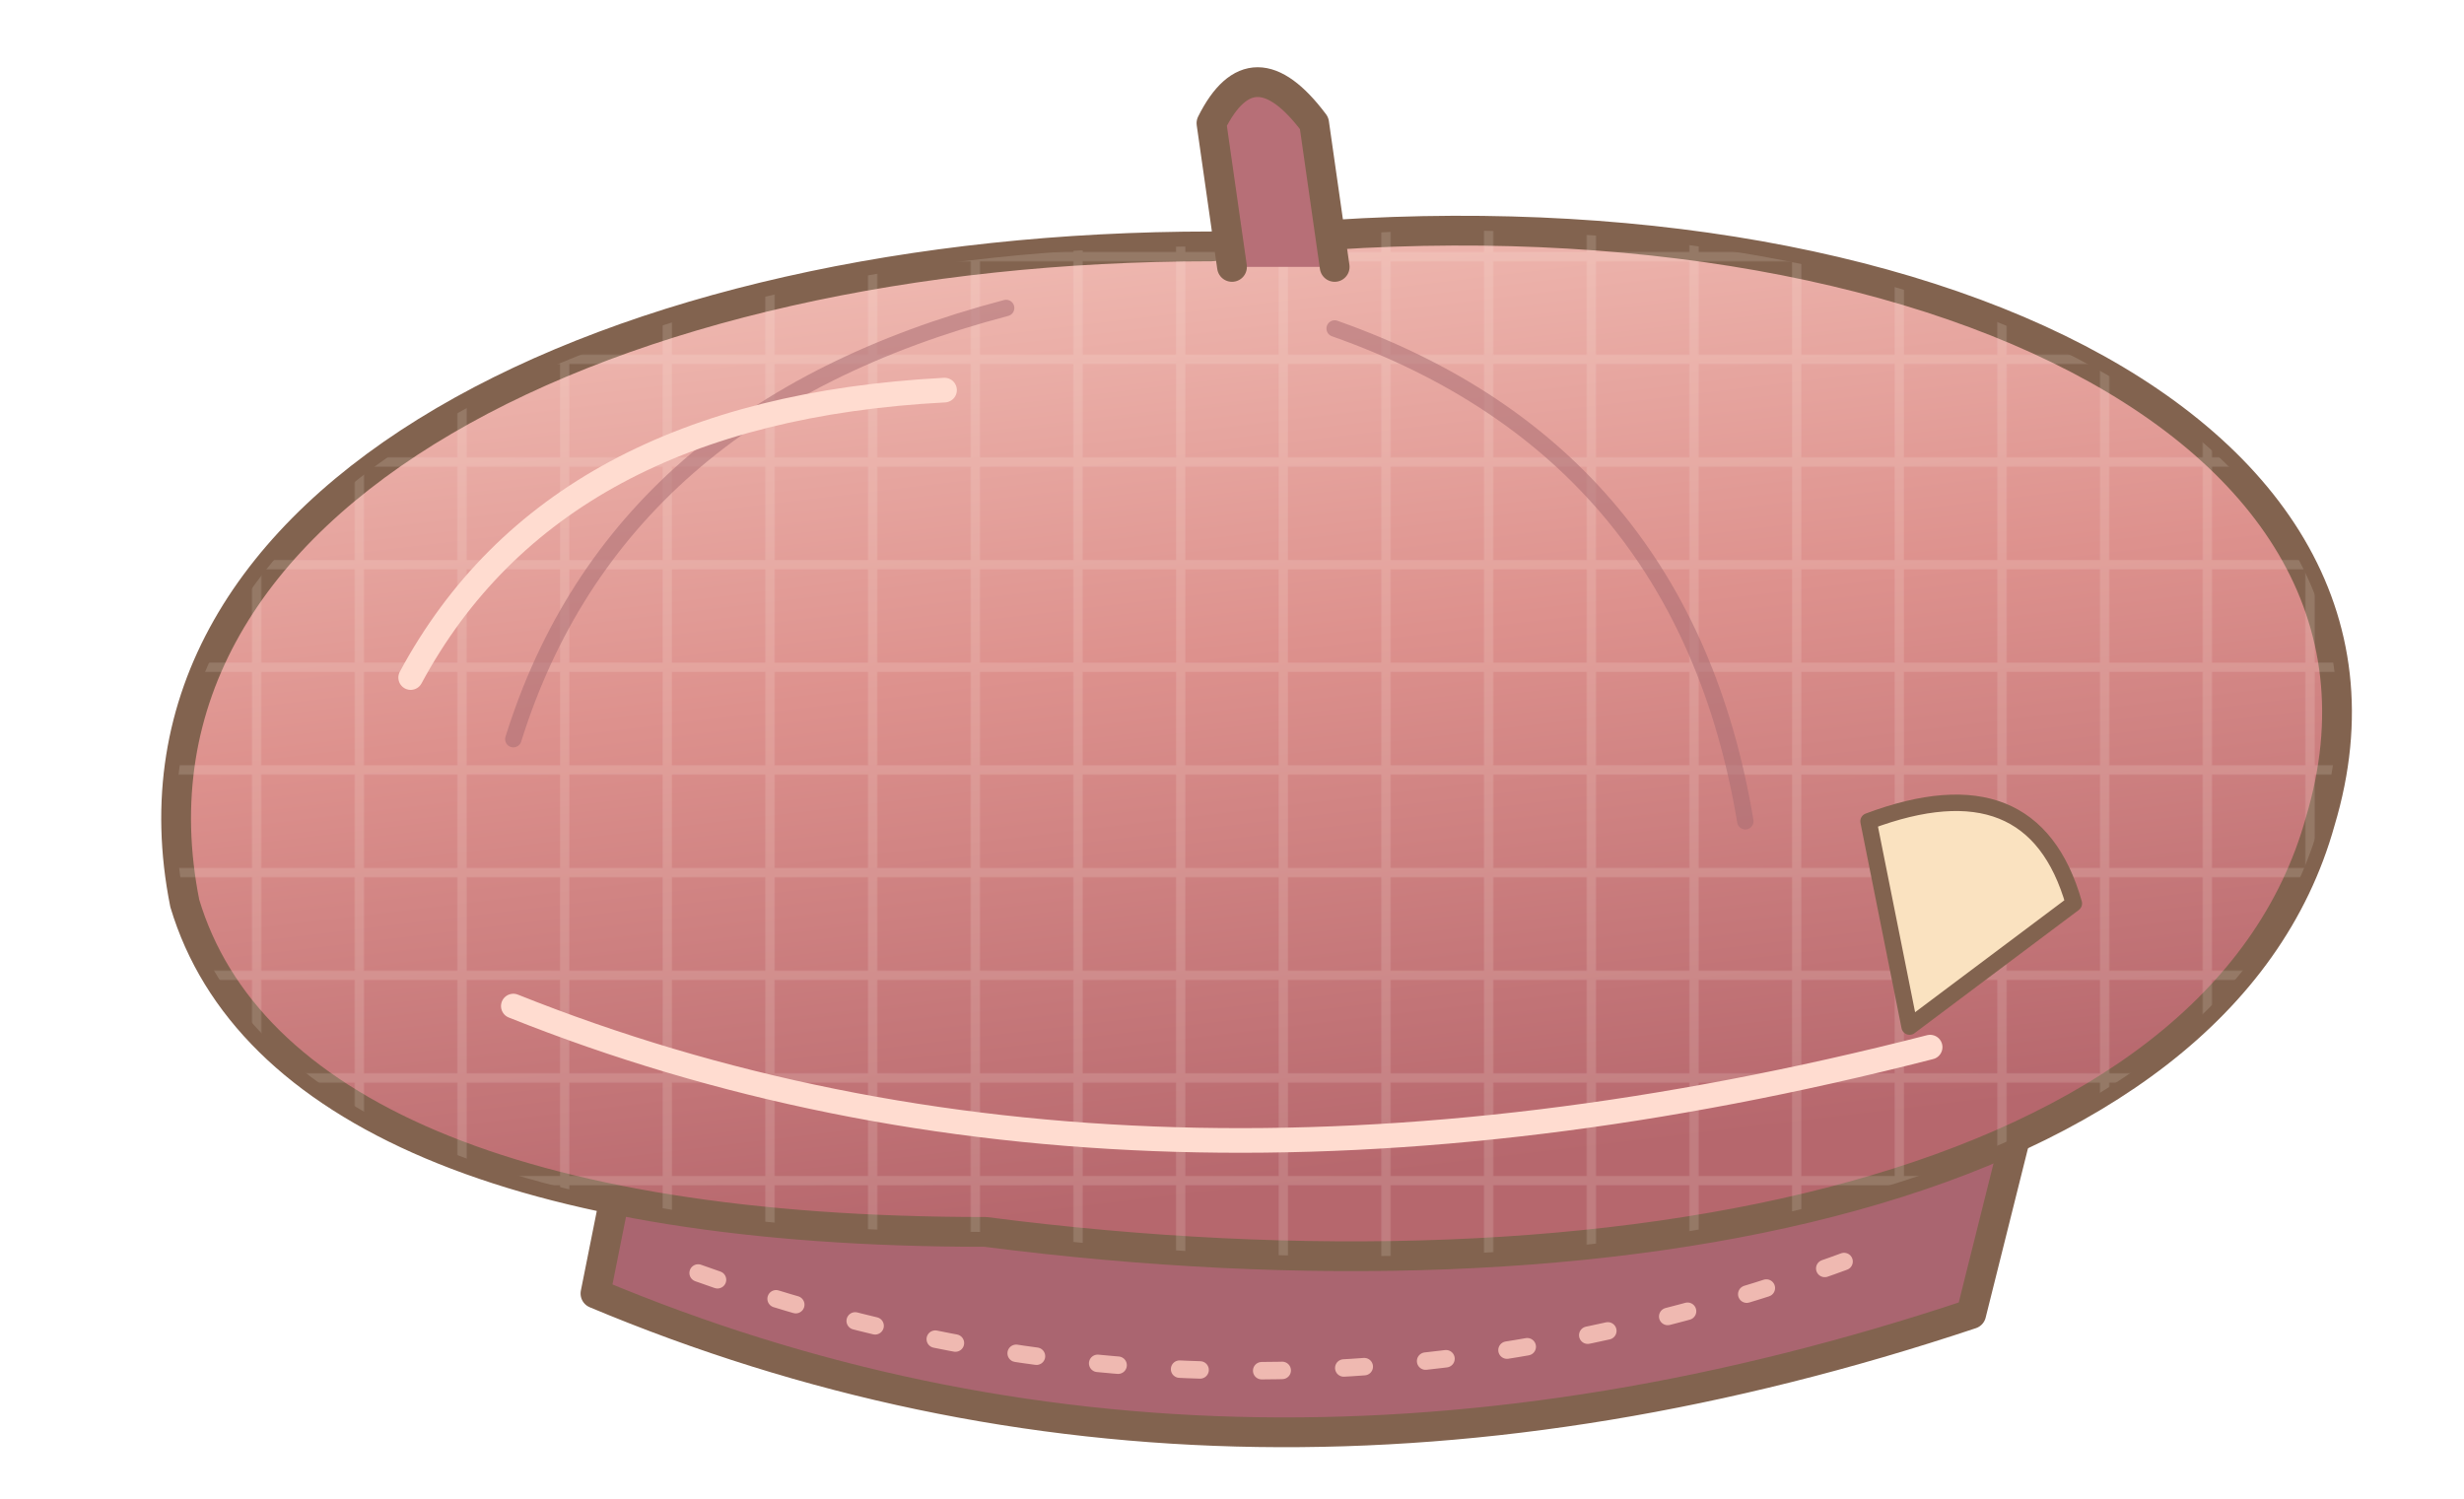
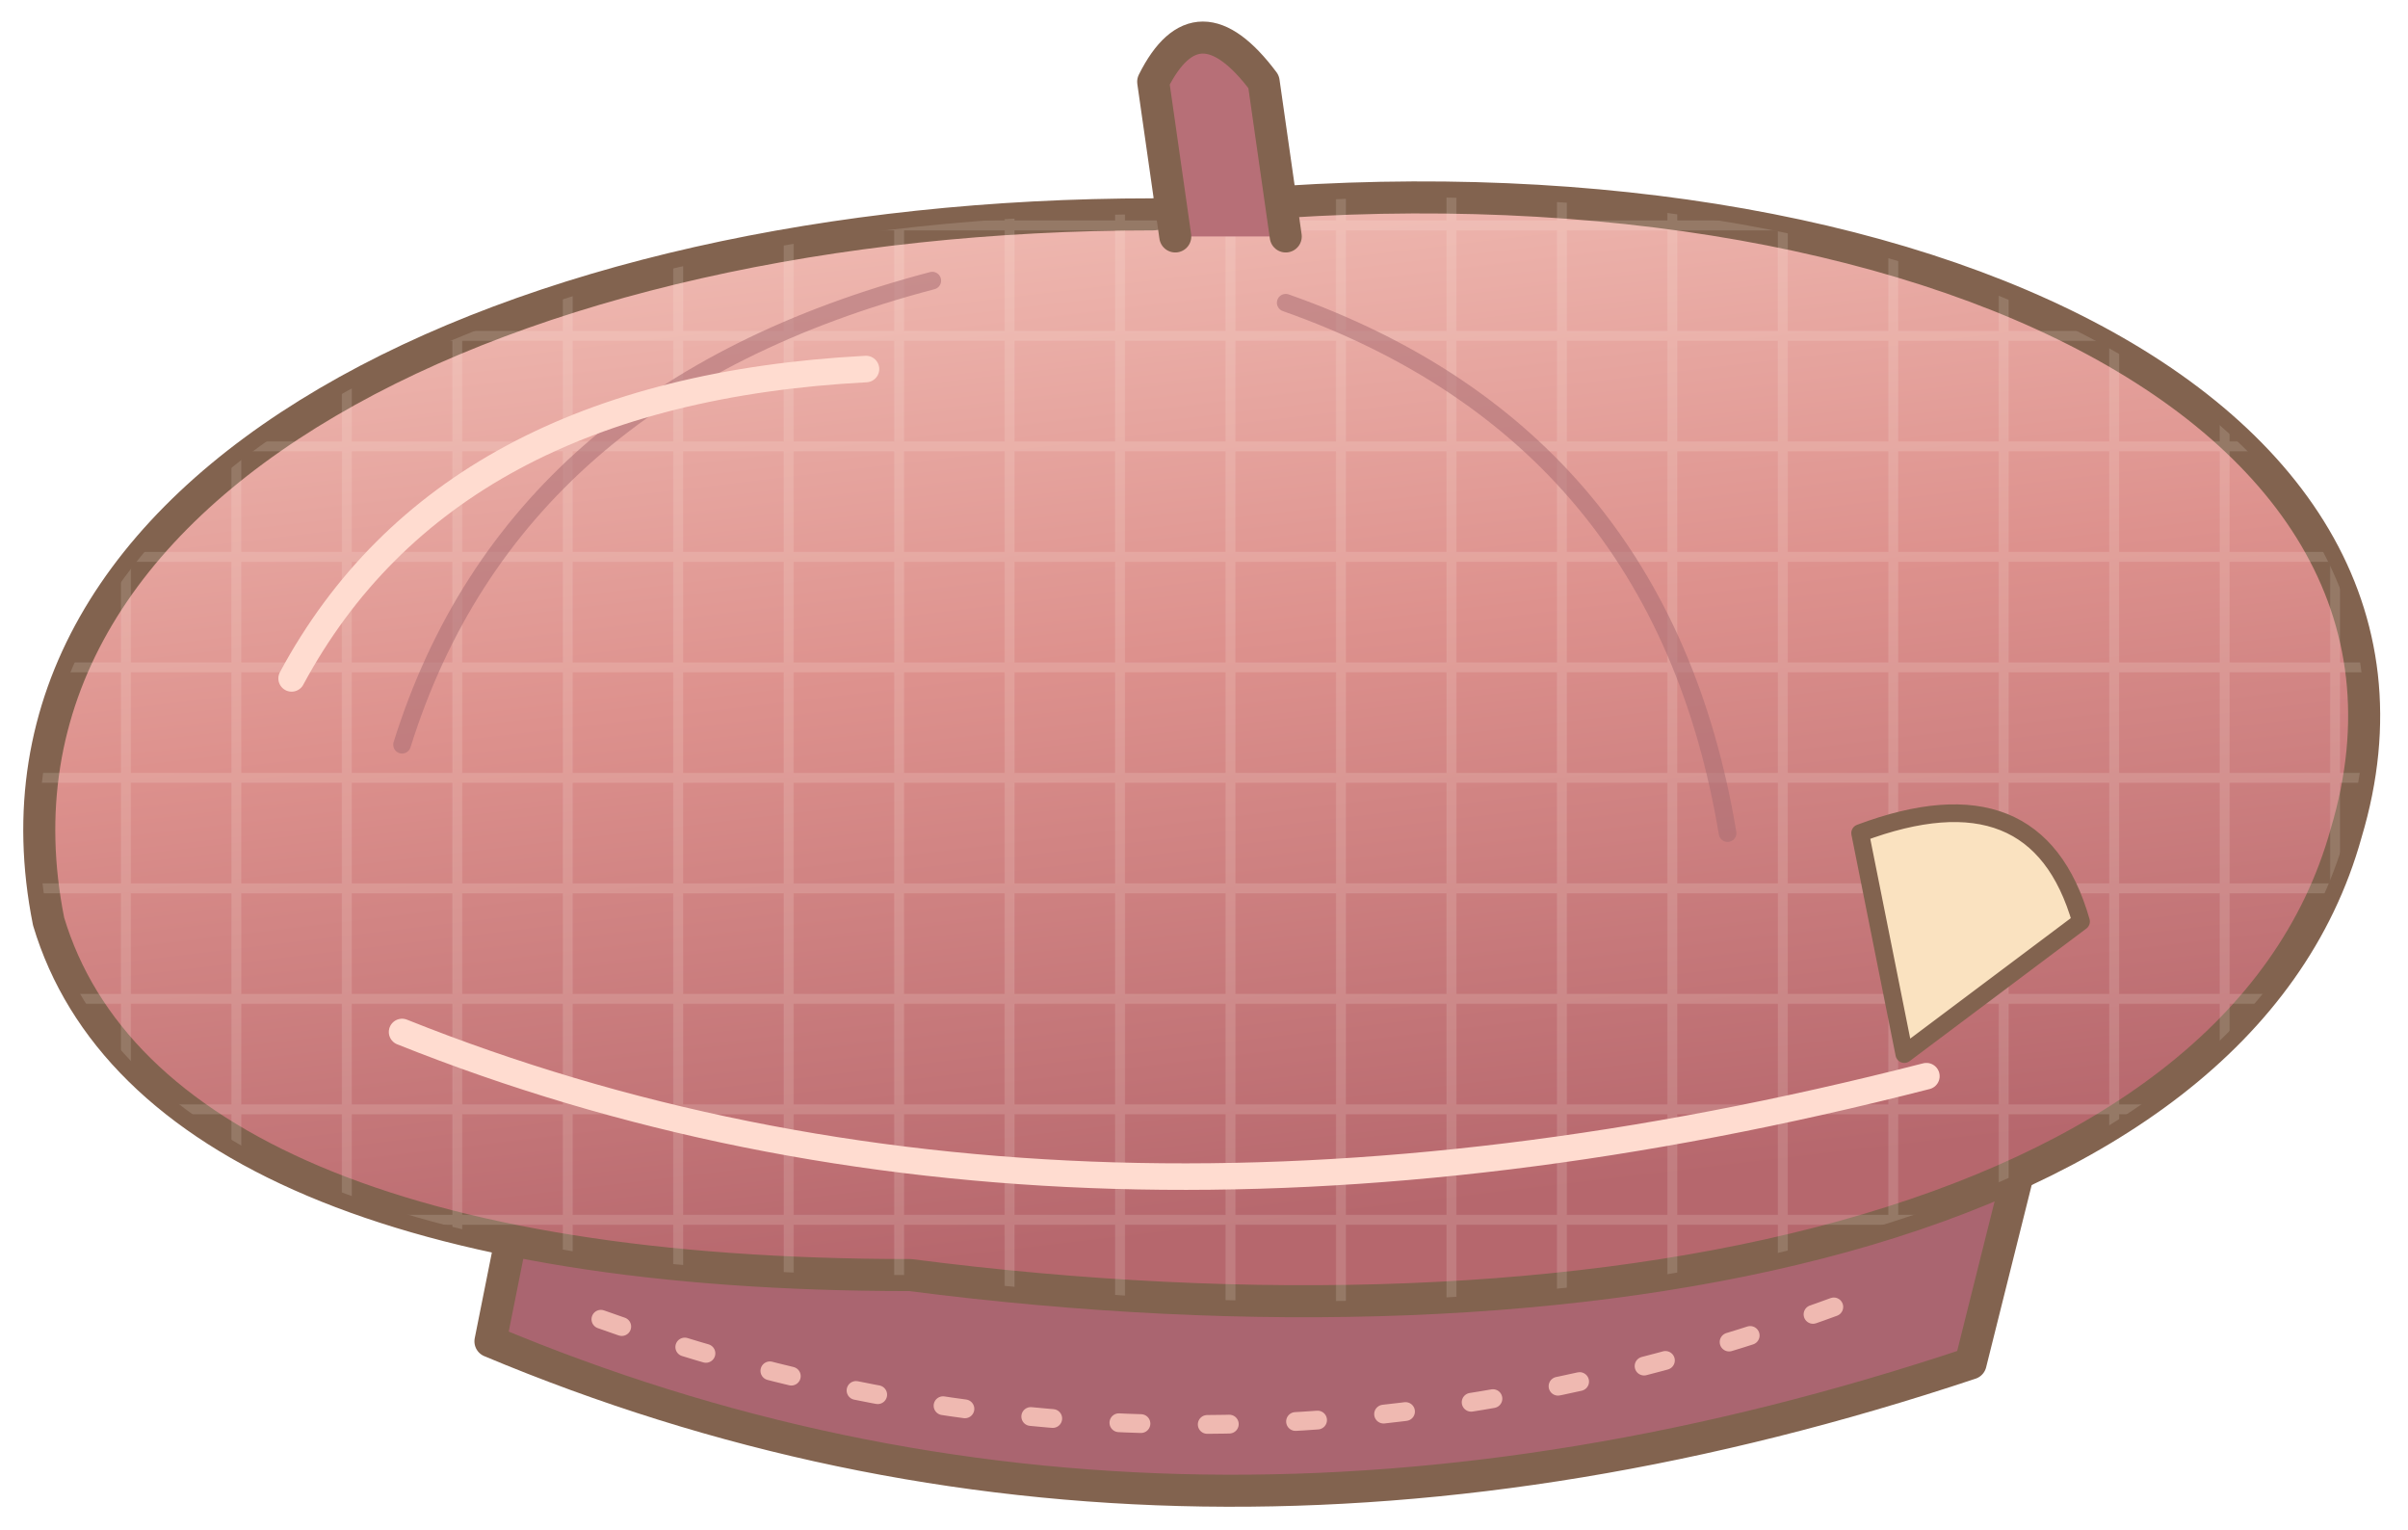
- <svg xmlns="http://www.w3.org/2000/svg" viewBox="0 0 120 73" width="120" height="73">
+ <svg xmlns="http://www.w3.org/2000/svg" viewBox="6.8 2.3 109 69.2" width="109" height="69.2">
  <defs>
    <linearGradient id="straw" x2=".15" y2="1">
      <stop stop-color="#fbe8b6" />
      <stop offset=".5" stop-color="#e9c078" />
      <stop offset="1" stop-color="#c88f47" />
    </linearGradient>
    <linearGradient id="rose" x2=".25" y2="1">
      <stop stop-color="#f4c3ba" />
      <stop offset=".5" stop-color="#dd918d" />
      <stop offset="1" stop-color="#b6676d" />
    </linearGradient>
    <linearGradient id="red" x2=".3" y2="1">
      <stop stop-color="#edb1a2" />
      <stop offset=".45" stop-color="#d97571" />
      <stop offset="1" stop-color="#ae4e54" />
    </linearGradient>
    <linearGradient id="teal" x2=".25" y2="1">
      <stop stop-color="#c7e2e0" />
      <stop offset=".48" stop-color="#8cbebd" />
      <stop offset="1" stop-color="#507f85" />
    </linearGradient>
    <linearGradient id="sage" x2=".3" y2="1">
      <stop stop-color="#c9dcb7" />
      <stop offset=".45" stop-color="#9eba91" />
      <stop offset="1" stop-color="#719579" />
    </linearGradient>
    <linearGradient id="gold" x2=".7" y2="1">
      <stop stop-color="#fff1bd" />
      <stop offset=".38" stop-color="#eecf7b" />
      <stop offset=".7" stop-color="#d5a148" />
      <stop offset="1" stop-color="#f8dd93" />
    </linearGradient>
    <radialGradient id="pearl" cx=".3" cy=".25" r=".8">
      <stop stop-color="#fffef7" />
      <stop offset=".48" stop-color="#faf0df" />
      <stop offset="1" stop-color="#c8b7aa" />
    </radialGradient>
    <linearGradient id="fur" x2=".2" y2="1">
      <stop stop-color="#fffdf3" />
      <stop offset=".65" stop-color="#f2e5d3" />
      <stop offset="1" stop-color="#d9c7b4" />
    </linearGradient>
    <pattern id="weave" width="7" height="5" patternUnits="userSpaceOnUse">
      <path d="M0 1.5h7M1 0v1.5M5 1.5V5" fill="none" stroke="#a47743" stroke-opacity=".3" stroke-width=".65" />
    </pattern>
    <pattern id="linen" width="5" height="5" patternUnits="userSpaceOnUse">
      <path d="M0 2.5h5M2.5 0v5" stroke="#fff8ed" stroke-opacity=".15" stroke-width=".45" />
    </pattern>
  </defs>
  <g stroke="#82634f" stroke-width="1.45" stroke-linecap="round" stroke-linejoin="round">
    <path d="M31 53Q57 67 99 52L96 64Q60 76 29 63Z" fill="#aa6570" />
    <path d="M9 44C5 24 30 12 59 12 91 8 119 20 113 40 108 58 79 64 48 60 25 60 12 54 9 44Z" fill="url(#rose)" />
    <path d="M9 44C5 24 30 12 59 12 91 8 119 20 113 40 108 58 79 64 48 60 25 60 12 54 9 44Z" fill="url(#linen)" stroke="none" />
    <path d="M49 15Q30 20 25 36M65 16Q82 22 85 40" fill="none" stroke="#a96d73" stroke-opacity=".55" stroke-width=".8" />
    <path d="M20 33Q27 20 46 19M25 49Q55 61 94 51" fill="none" stroke="#ffdcd0" stroke-width="1.2" />
    <path d="M60 13 59 6Q61 2 64 6L65 13" fill="#b76f77" />
    <path d="M34 62Q62 72 91 61" fill="none" stroke="#efb9b1" stroke-dasharray="1 3" stroke-width=".85" />
    <path d="M91 40q8-3 10 4l-8 6Z" fill="#fae2c0" stroke-width=".8" />
  </g>
</svg>
